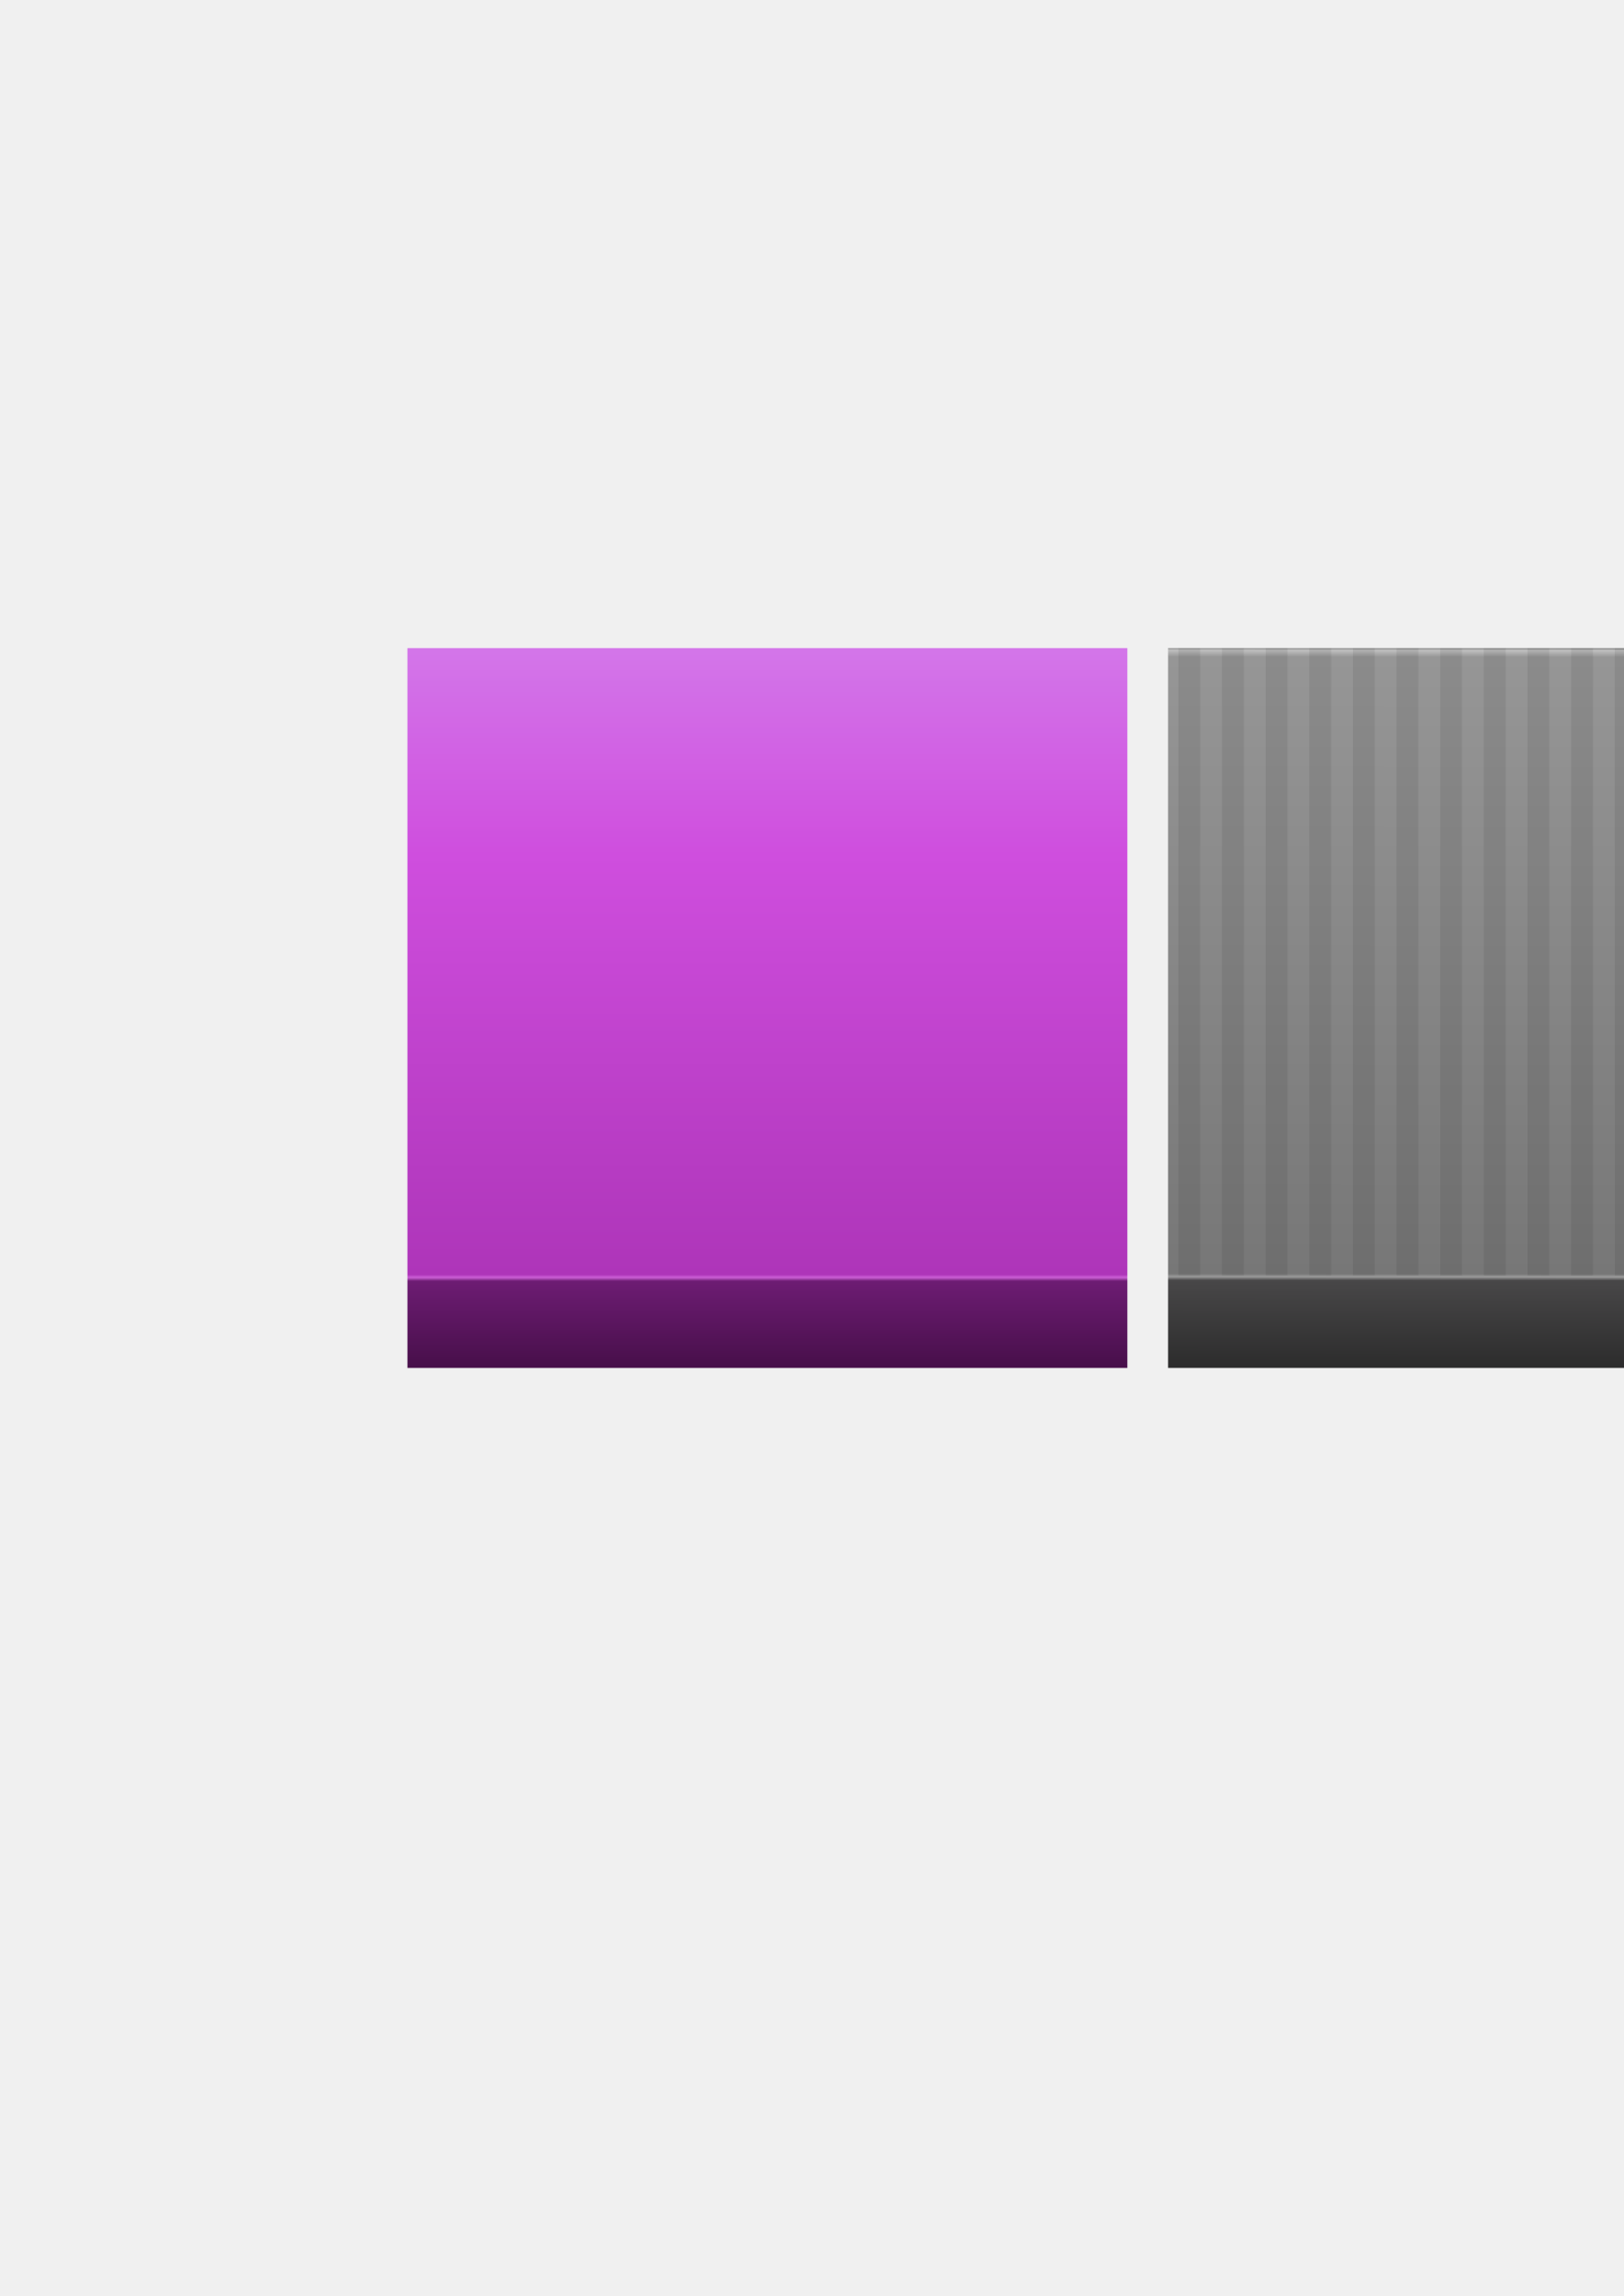
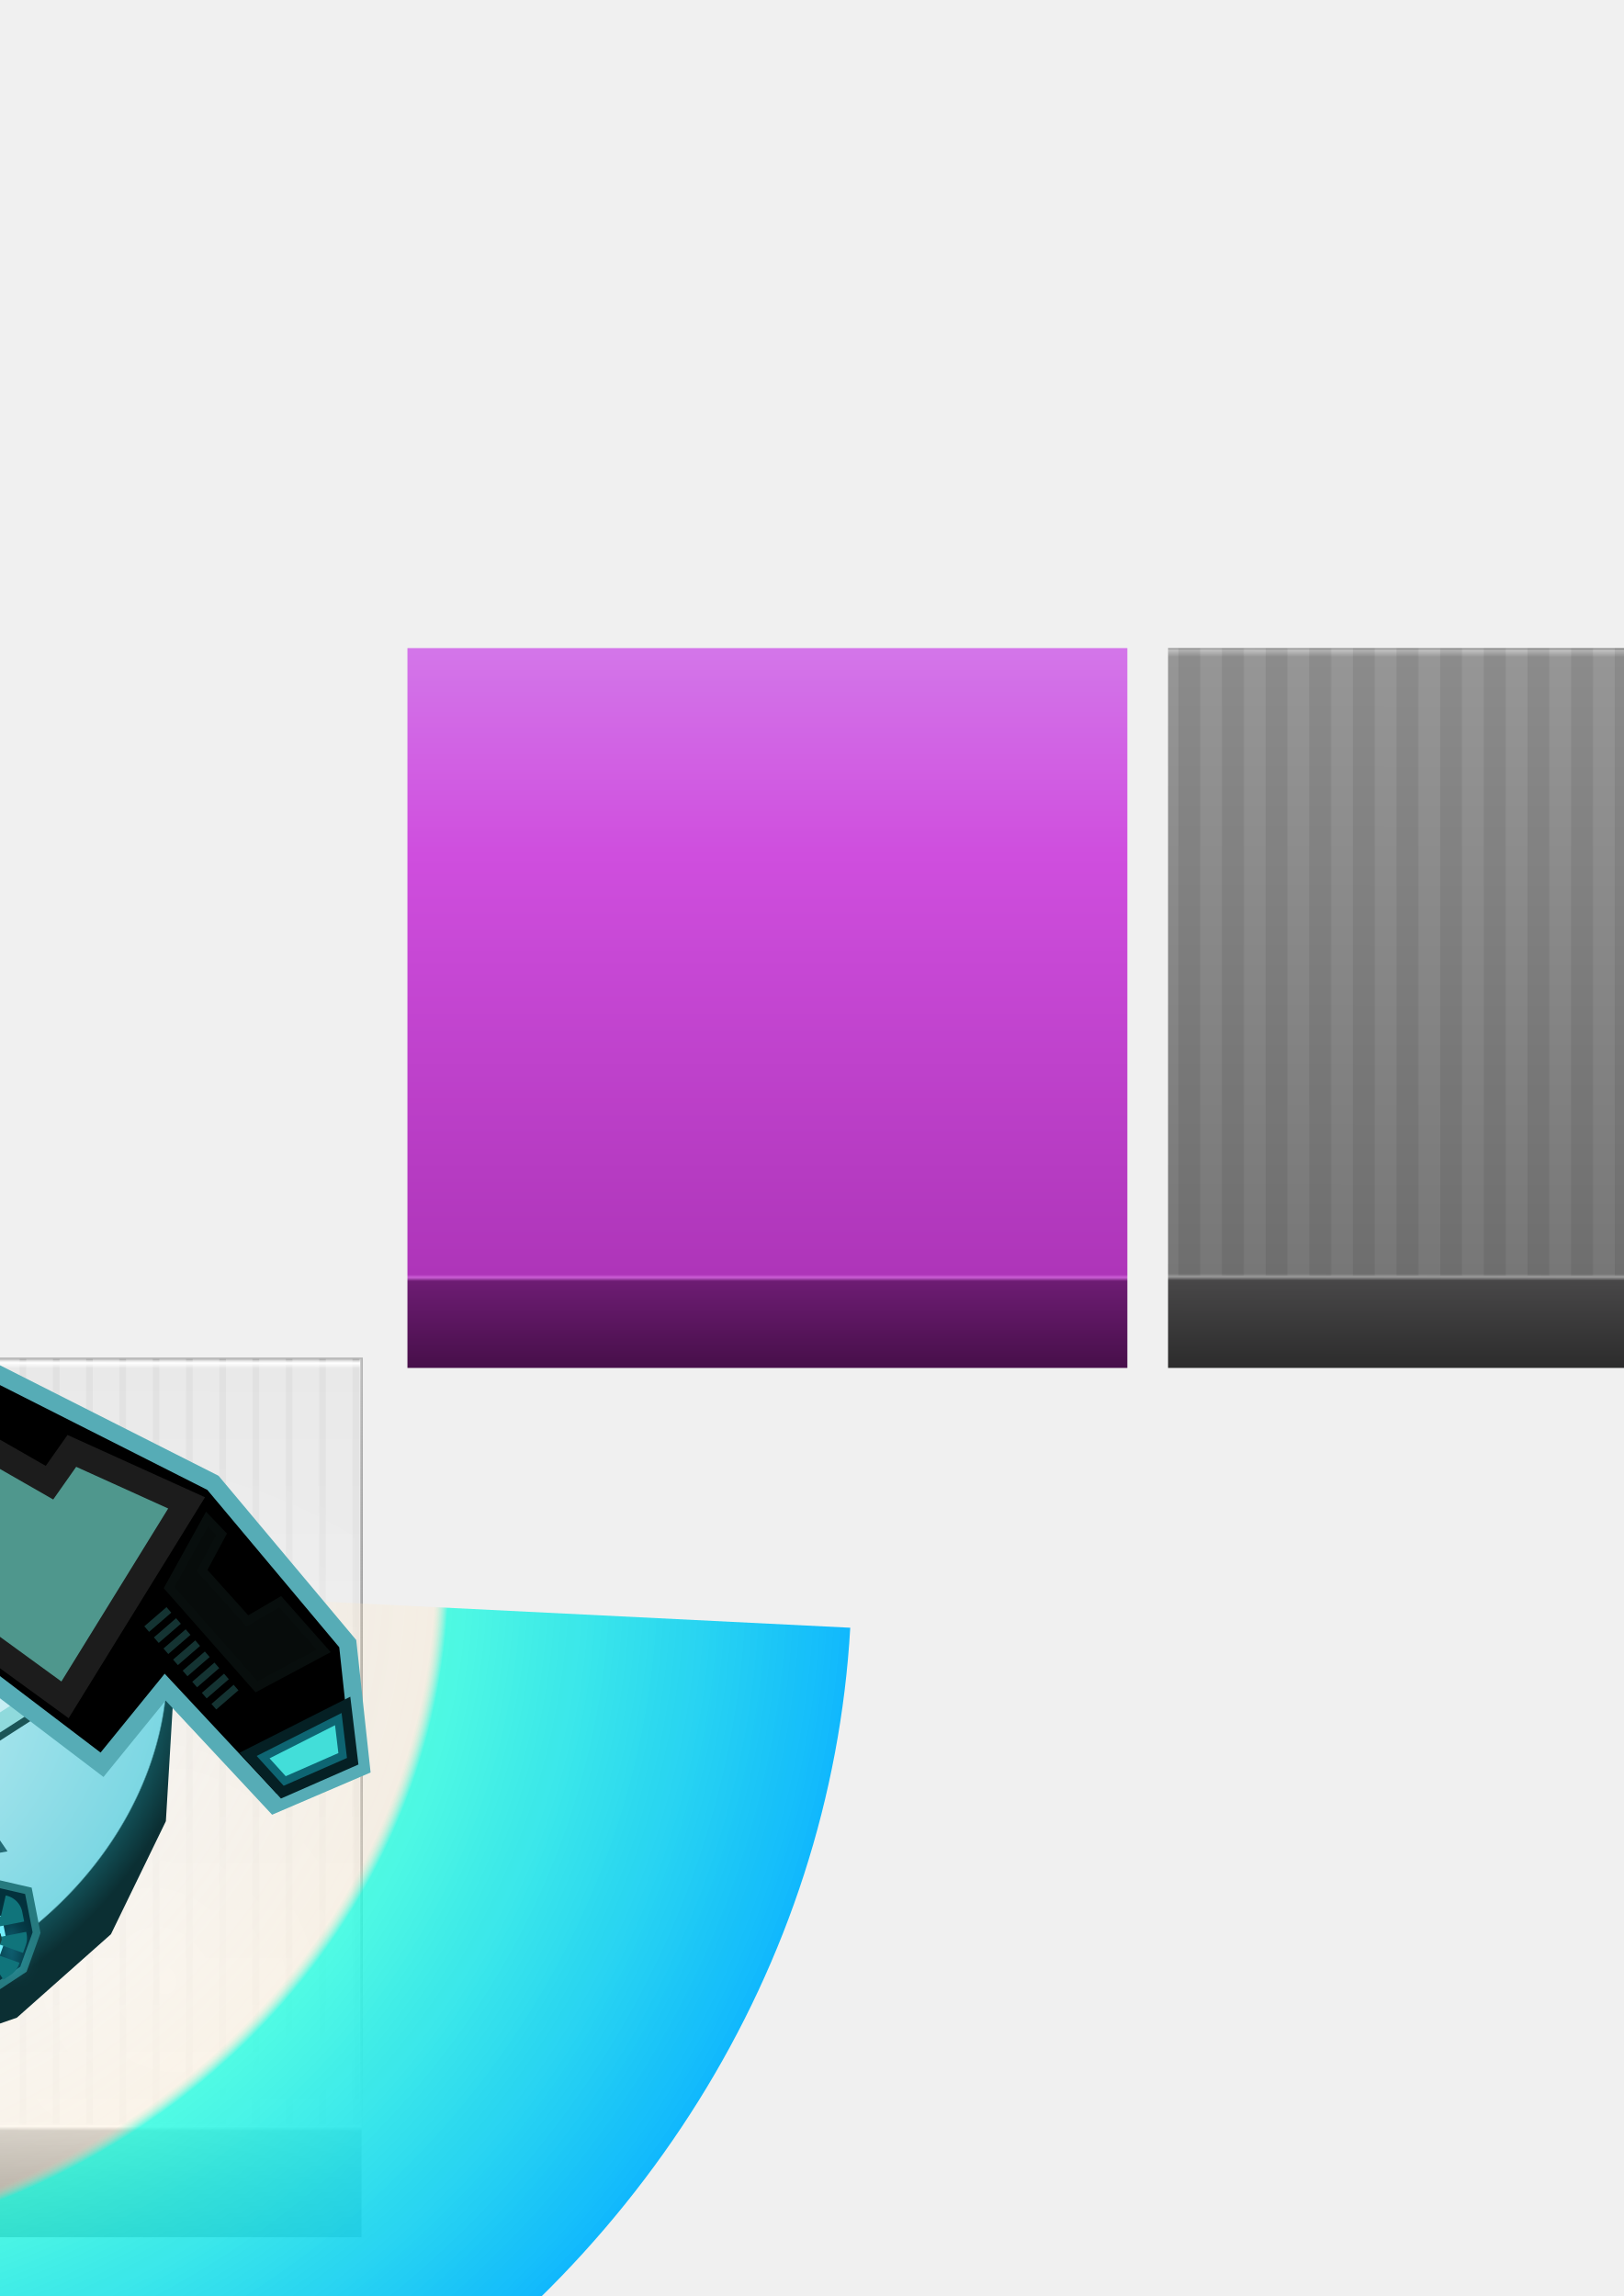
<svg xmlns="http://www.w3.org/2000/svg" xmlns:xlink="http://www.w3.org/1999/xlink" width="744.094" height="1052.362" id="svg2" version="1.1">
  <defs id="defs4">
+     <linearGradient id="linearGradient4591">
+       <stop id="stop4593" offset="0" style="stop-color:#ffffff;stop-opacity:0;" />
+       <stop style="stop-color:#ffe5bb;stop-opacity:0.247;" offset="0.627" id="stop4595" />
+       <stop style="stop-color:#1cfcde;stop-opacity:0.76;" offset="0.639" id="stop4597" />
+       <stop id="stop4599" offset="1" style="stop-color:#0eb5fe;stop-opacity:1;" />
+     </linearGradient>
+     <linearGradient id="linearGradient4579">
+       <stop style="stop-color:#ffbb5f;stop-opacity:0;" offset="0" id="stop4581" />
+       <stop style="stop-color:#ffbb5f;stop-opacity:1;" offset="1" id="stop4583" />
+     </linearGradient>
+     <linearGradient id="linearGradient4567">
+       <stop style="stop-color:#ffffff;stop-opacity:0;" offset="0" id="stop4569" />
+       <stop id="stop4577" offset="0.749" style="stop-color:#ffe5bb;stop-opacity:0.247;" />
+       <stop id="stop4575" offset="0.757" style="stop-color:#1cfcd9;stop-opacity:0.76;" />
+       <stop style="stop-color:#0e8dfe;stop-opacity:1;" offset="1" id="stop4571" />
+     </linearGradient>
    <linearGradient id="linearGradient4133">
      <stop id="stop4135" offset="0" style="stop-color:#8ed2b9;stop-opacity:1;" />
      <stop style="stop-color:#8ed2b9;stop-opacity:1;" offset="0.709" id="stop4137" />
      <stop id="stop4139" offset="0.871" style="stop-color:#73bac7;stop-opacity:1;" />
      <stop id="stop4141" offset="1" style="stop-color:#8ed2c2;stop-opacity:1;" />
    </linearGradient>
    <linearGradient id="linearGradient4081">
      <stop style="stop-color:#c7eef3;stop-opacity:1;" offset="0" id="stop4083" />
      <stop id="stop4105" offset="0.567" style="stop-color:#d0eade;stop-opacity:1;" />
      <stop style="stop-color:#8baeba;stop-opacity:1;" offset="0.571" id="stop4107" />
      <stop style="stop-color:#90a8a4;stop-opacity:1;" offset="1" id="stop4085" />
    </linearGradient>
    <linearGradient id="linearGradient4069">
      <stop style="stop-color:#e7efbd;stop-opacity:1;" offset="0" id="stop4071" />
      <stop id="stop4073" offset="0.443" style="stop-color:#bfc5a4;stop-opacity:1;" />
      <stop id="stop4075" offset="0.912" style="stop-color:#121705;stop-opacity:1;" />
      <stop style="stop-color:#e1e298;stop-opacity:1;" offset="1" id="stop4077" />
      <stop style="stop-color:#acacac;stop-opacity:1;" offset="1" id="stop4079" />
    </linearGradient>
    <pattern xlink:href="#Strips1_16" id="pattern5770" patternTransform="matrix(4.217039,-3.379977,17.98056,22.4335,0,0)" />
    <pattern id="Strips1_16" patternTransform="translate(0,0) scale(10,10)" height="1" width="17" patternUnits="userSpaceOnUse">
      <rect id="rect4678" height="2" width="1" y="-0.5" x="0" style="fill:black;stroke:none" />
    </pattern>
    <linearGradient id="linearGradient5710">
      <stop id="stop5712" offset="0" style="stop-color:#ff1c7f;stop-opacity:1;" />
      <stop style="stop-color:#db0099;stop-opacity:0.805;" offset="0.214" id="stop5714" />
      <stop style="stop-color:#8a0059;stop-opacity:0.066;" offset="0.587" id="stop5716" />
      <stop id="stop5718" offset="1" style="stop-color:#420044;stop-opacity:0;" />
    </linearGradient>
    <linearGradient id="linearGradient5680">
      <stop style="stop-color:#ab0071;stop-opacity:1;" offset="0" id="stop5682" />
      <stop id="stop5696" offset="0.25" style="stop-color:#99006b;stop-opacity:1;" />
      <stop id="stop5694" offset="0.449" style="stop-color:#8a0059;stop-opacity:1;" />
      <stop style="stop-color:#420044;stop-opacity:1;" offset="1" id="stop5684" />
    </linearGradient>
    <linearGradient id="linearGradient5590">
      <stop style="stop-color:#b3b3b3;stop-opacity:1;" offset="0" id="stop5592" />
      <stop style="stop-color:#000000;stop-opacity:0;" offset="1" id="stop5594" />
    </linearGradient>
    <linearGradient id="linearGradient5576">
      <stop style="stop-color:#000000;stop-opacity:1;" offset="0" id="stop5578" />
      <stop style="stop-color:#000000;stop-opacity:0;" offset="1" id="stop5580" />
    </linearGradient>
    <linearGradient id="linearGradient5538">
      <stop style="stop-color:#d375e9;stop-opacity:1;" offset="0" id="stop5540" />
      <stop id="stop5542" offset="0.278" style="stop-color:#cf4ede;stop-opacity:1;" />
      <stop style="stop-color:#ae35b9;stop-opacity:1;" offset="0.767" id="stop5544" />
      <stop id="stop5546" offset="0.774" style="stop-color:#cb60d5;stop-opacity:1;" />
      <stop id="stop5548" offset="0.783" style="stop-color:#6d1c73;stop-opacity:1;" />
      <stop style="stop-color:#410d43;stop-opacity:1;" offset="1" id="stop5550" />
    </linearGradient>
    <pattern xlink:href="#pattern5347" id="pattern5520" patternTransform="matrix(10,0,0,9.362579,0,18.93569)" />
    <linearGradient id="linearGradient5499">
      <stop id="stop5501" offset="0" style="stop-color:#898989;stop-opacity:1;" />
      <stop style="stop-color:#c0c0c0;stop-opacity:1;" offset="0.003" id="stop5503" />
      <stop style="stop-color:#969696;stop-opacity:1;" offset="0.012" id="stop5505" />
      <stop id="stop5507" offset="0.92" style="stop-color:#777777;stop-opacity:1;" />
      <stop style="stop-color:#9a9a9a;stop-opacity:1;" offset="0.922" id="stop5509" />
      <stop style="stop-color:#484748;stop-opacity:1;" offset="0.925" id="stop5511" />
      <stop id="stop5513" offset="1" style="stop-color:#282828;stop-opacity:1;" />
    </linearGradient>
    <linearGradient id="linearGradient5394">
      <stop style="stop-color:#ffffff;stop-opacity:1;" offset="0" id="stop5396" />
      <stop style="stop-color:#ffffff;stop-opacity:0;" offset="1" id="stop5398" />
    </linearGradient>
    <pattern id="Strips4_1white" patternTransform="translate(0,0) scale(10,10)" height="1" width="1.25" patternUnits="userSpaceOnUse">
      <rect id="rect4702" height="2" width="1" y="-0.5" x="0" style="fill:white;stroke:none" />
    </pattern>
    <linearGradient id="linearGradient5353">
      <stop id="stop5355" offset="0" style="stop-color:#c0c0c0;stop-opacity:1;" />
      <stop style="stop-color:#ffffff;stop-opacity:1;" offset="0.004" id="stop5357" />
      <stop style="stop-color:#e1e1e1;stop-opacity:1;" offset="0.01" id="stop5359" />
      <stop id="stop5361" offset="0.854" style="stop-color:#f1f1f1;stop-opacity:1;" />
      <stop style="stop-color:#ffffff;stop-opacity:1;" offset="0.858" id="stop5363" />
      <stop style="stop-color:#c9c9c9;stop-opacity:1;" offset="0.863" id="stop5365" />
      <stop id="stop5367" offset="1" style="stop-color:#848484;stop-opacity:1;" />
    </linearGradient>
    <pattern xlink:href="#Strips1_1" id="pattern5347" patternTransform="matrix(10,0,0,8.715503,0,38.15823)" />
    <pattern id="Strips1_1" patternTransform="translate(0,0) scale(10,10)" height="1" width="2" patternUnits="userSpaceOnUse">
      <rect id="rect4630" height="2" width="1" y="-0.5" x="0" style="fill:black;stroke:none" />
    </pattern>
    <linearGradient id="linearGradient3891">
      <stop id="stop3893" offset="0" style="stop-color:#afafaf;stop-opacity:1;" />
      <stop style="stop-color:#a2a2a2;stop-opacity:1;" offset="0.023" id="stop3895" />
      <stop style="stop-color:#969696;stop-opacity:1;" offset="0.278" id="stop3897" />
      <stop id="stop3899" offset="0.854" style="stop-color:#777777;stop-opacity:1;" />
      <stop style="stop-color:#9a9a9a;stop-opacity:1;" offset="0.858" id="stop3901" />
      <stop style="stop-color:#484748;stop-opacity:1;" offset="0.863" id="stop3903" />
      <stop id="stop3905" offset="1" style="stop-color:#282828;stop-opacity:1;" />
    </linearGradient>
    <linearGradient id="linearGradient3819">
      <stop style="stop-color:#898989;stop-opacity:1;" offset="0" id="stop3821" />
      <stop id="stop3889" offset="0.003" style="stop-color:#c0c0c0;stop-opacity:1;" />
      <stop id="stop3823" offset="0.012" style="stop-color:#969696;stop-opacity:1;" />
      <stop style="stop-color:#777777;stop-opacity:1;" offset="0.854" id="stop3825" />
      <stop id="stop3827" offset="0.858" style="stop-color:#9a9a9a;stop-opacity:1;" />
      <stop id="stop3829" offset="0.863" style="stop-color:#484748;stop-opacity:1;" />
      <stop style="stop-color:#282828;stop-opacity:1;" offset="1" id="stop3831" />
    </linearGradient>
    <linearGradient id="linearGradient3797">
      <stop id="stop3799" offset="0" style="stop-color:#d375e9;stop-opacity:1;" />
      <stop style="stop-color:#cf4ede;stop-opacity:1;" offset="0.278" id="stop3801" />
      <stop id="stop3803" offset="0.854" style="stop-color:#ae35b9;stop-opacity:1;" />
      <stop style="stop-color:#cb60d5;stop-opacity:1;" offset="0.858" id="stop3813" />
      <stop style="stop-color:#6d1c73;stop-opacity:1;" offset="0.863" id="stop3807" />
      <stop id="stop3805" offset="1" style="stop-color:#410d43;stop-opacity:1;" />
    </linearGradient>
    <linearGradient id="linearGradient3781">
      <stop style="stop-color:#d375e9;stop-opacity:1;" offset="0" id="stop3783" />
      <stop id="stop3789" offset="0.278" style="stop-color:#cf4ede;stop-opacity:1;" />
      <stop style="stop-color:#ae35b9;stop-opacity:1;" offset="0.639" id="stop3795" />
      <stop style="stop-color:#8e1c94;stop-opacity:1;" offset="1" id="stop3785" />
    </linearGradient>
    <linearGradient id="linearGradient3765">
      <stop style="stop-color:#ffffff;stop-opacity:1;" offset="0" id="stop3767" />
      <stop style="stop-color:#e1e1e1;stop-opacity:0;" offset="1" id="stop3769" />
    </linearGradient>
    <radialGradient xlink:href="#linearGradient3765" id="radialGradient3771" cx="351.675" cy="462.025" fx="351.675" fy="462.025" r="164.958" gradientUnits="userSpaceOnUse" gradientTransform="matrix(0.8960771,0,0,0.8267952,25.11854,54.31064)" />
    <linearGradient xlink:href="#linearGradient3797" id="linearGradient3787" x1="357.644" y1="298.989" x2="357.644" y2="632.951" gradientUnits="userSpaceOnUse" />
    <linearGradient xlink:href="#linearGradient3781" id="linearGradient3793" gradientUnits="userSpaceOnUse" x1="357.644" y1="298.989" x2="357.644" y2="632.951" gradientTransform="translate(-329.915,0)" />
    <linearGradient xlink:href="#linearGradient3819" id="linearGradient3817" gradientUnits="userSpaceOnUse" x1="357.906" y1="297.142" x2="357.644" y2="632.951" gradientTransform="translate(348.5714,0)" />
    <linearGradient xlink:href="#linearGradient3891" id="linearGradient3835" gradientUnits="userSpaceOnUse" gradientTransform="translate(678.4865,0)" x1="357.644" y1="298.989" x2="357.644" y2="632.951" />
    <linearGradient xlink:href="#linearGradient5353" id="linearGradient5351" gradientUnits="userSpaceOnUse" gradientTransform="translate(721.7771,0)" x1="357.906" y1="297.142" x2="357.644" y2="632.951" />
    <linearGradient xlink:href="#linearGradient5353" id="linearGradient5371" gradientUnits="userSpaceOnUse" gradientTransform="translate(721.7771,-289.9744)" x1="357.906" y1="297.142" x2="357.644" y2="632.951" />
    <radialGradient xlink:href="#linearGradient5394" id="radialGradient5400" cx="1149.06" cy="513.128" fx="1149.06" fy="513.128" r="95.831" gradientTransform="matrix(1.653866,-1.004158,1.165436,1.919495,-1334.473,699.2389)" gradientUnits="userSpaceOnUse" />
    <linearGradient xlink:href="#linearGradient5353" id="linearGradient5419" gradientUnits="userSpaceOnUse" gradientTransform="translate(721.7771,0)" x1="357.906" y1="297.142" x2="357.644" y2="632.951" />
    <radialGradient xlink:href="#linearGradient5394" id="radialGradient5421" gradientUnits="userSpaceOnUse" gradientTransform="matrix(1.653866,-1.004158,1.165436,1.919495,-1334.473,699.2389)" cx="1149.06" cy="513.128" fx="1149.06" fy="513.128" r="95.831" />
    <linearGradient xlink:href="#linearGradient5353" id="linearGradient5443" gradientUnits="userSpaceOnUse" gradientTransform="translate(721.7771,0)" x1="357.906" y1="297.142" x2="357.644" y2="632.951" />
    <radialGradient xlink:href="#linearGradient5394" id="radialGradient5445" gradientUnits="userSpaceOnUse" gradientTransform="matrix(1.653866,-1.004158,1.165436,1.919495,-1334.473,699.2389)" cx="1149.06" cy="513.128" fx="1149.06" fy="513.128" r="95.831" />
    <radialGradient xlink:href="#linearGradient5394" id="radialGradient5447" gradientUnits="userSpaceOnUse" gradientTransform="matrix(1.653866,-1.004158,1.165436,1.919495,-1346.731,699.2389)" cx="1134.576" cy="472.909" fx="1134.576" fy="472.909" r="95.831" />
    <linearGradient xlink:href="#linearGradient5499" id="linearGradient5497" gradientUnits="userSpaceOnUse" gradientTransform="translate(348.5714,0)" x1="357.906" y1="297.142" x2="357.644" y2="632.951" />
    <linearGradient xlink:href="#linearGradient5353" id="linearGradient5530" gradientUnits="userSpaceOnUse" gradientTransform="translate(721.7771,0)" x1="357.906" y1="297.142" x2="357.644" y2="632.951" />
    <radialGradient xlink:href="#linearGradient5394" id="radialGradient5532" gradientUnits="userSpaceOnUse" gradientTransform="matrix(1.653866,-1.004157,1.165436,1.919496,-1334.473,699.2382)" cx="1149.06" cy="513.128" fx="1149.06" fy="513.128" r="95.831" />
    <linearGradient xlink:href="#linearGradient5538" id="linearGradient5536" gradientUnits="userSpaceOnUse" x1="357.644" y1="298.989" x2="357.644" y2="632.951" gradientTransform="matrix(0.4385198,0,0,0.4385198,1063.732,338.4176)" />
    <linearGradient xlink:href="#linearGradient5353" id="linearGradient5560" gradientUnits="userSpaceOnUse" gradientTransform="matrix(0.867887,0,0,1,737.335,623.7215)" x1="357.906" y1="297.142" x2="357.644" y2="632.951" />
    <linearGradient xlink:href="#linearGradient5353" id="linearGradient5574" gradientUnits="userSpaceOnUse" gradientTransform="matrix(0.8761441,0,0,1,-1373.434,602.3175)" x1="357.906" y1="297.142" x2="357.644" y2="632.951" />
    <linearGradient xlink:href="#linearGradient5576" id="linearGradient5582" x1="908.495" y1="462.025" x2="1238.41" y2="462.025" gradientUnits="userSpaceOnUse" />
    <linearGradient xlink:href="#linearGradient5590" id="linearGradient5596" x1="1033.124" y1="303.344" x2="1032.738" y2="586.654" gradientUnits="userSpaceOnUse" />
    <linearGradient xlink:href="#linearGradient5353" id="linearGradient5614" gradientUnits="userSpaceOnUse" gradientTransform="translate(721.7771,0)" x1="357.906" y1="297.142" x2="357.644" y2="632.951" />
    <linearGradient xlink:href="#linearGradient5590" id="linearGradient5616" gradientUnits="userSpaceOnUse" x1="1033.124" y1="303.344" x2="1032.738" y2="586.654" />
    <radialGradient xlink:href="#linearGradient5394" id="radialGradient5618" gradientUnits="userSpaceOnUse" gradientTransform="matrix(1.653866,-1.004157,1.165436,1.919496,-1334.473,699.2382)" cx="1149.06" cy="513.128" fx="1149.06" fy="513.128" r="95.831" />
    <linearGradient xlink:href="#linearGradient5576" id="linearGradient5620" gradientUnits="userSpaceOnUse" x1="908.495" y1="462.025" x2="1238.41" y2="462.025" />
    <linearGradient xlink:href="#linearGradient5353" id="linearGradient5630" gradientUnits="userSpaceOnUse" gradientTransform="translate(721.7771,0)" x1="357.906" y1="297.142" x2="357.644" y2="632.951" />
    <linearGradient xlink:href="#linearGradient5590" id="linearGradient5632" gradientUnits="userSpaceOnUse" x1="1033.124" y1="303.344" x2="1032.738" y2="586.654" />
    <radialGradient xlink:href="#linearGradient5394" id="radialGradient5634" gradientUnits="userSpaceOnUse" gradientTransform="matrix(1.653866,-1.004157,1.165436,1.919496,-1334.473,699.2382)" cx="1149.06" cy="513.128" fx="1149.06" fy="513.128" r="95.831" />
    <linearGradient xlink:href="#linearGradient5576" id="linearGradient5636" gradientUnits="userSpaceOnUse" x1="908.495" y1="462.025" x2="1238.41" y2="462.025" />
    <linearGradient xlink:href="#linearGradient5353" id="linearGradient5646" gradientUnits="userSpaceOnUse" gradientTransform="translate(721.7771,0)" x1="357.906" y1="297.142" x2="357.644" y2="632.951" />
    <linearGradient xlink:href="#linearGradient5590" id="linearGradient5648" gradientUnits="userSpaceOnUse" x1="1033.124" y1="303.344" x2="1032.738" y2="586.654" />
    <radialGradient xlink:href="#linearGradient5394" id="radialGradient5650" gradientUnits="userSpaceOnUse" gradientTransform="matrix(1.653866,-1.004157,1.165436,1.919496,-1334.473,699.2382)" cx="1149.06" cy="513.128" fx="1149.06" fy="513.128" r="95.831" />
    <linearGradient xlink:href="#linearGradient5576" id="linearGradient5652" gradientUnits="userSpaceOnUse" x1="908.495" y1="462.025" x2="1238.41" y2="462.025" />
    <linearGradient xlink:href="#linearGradient5353" id="linearGradient5662" gradientUnits="userSpaceOnUse" gradientTransform="translate(721.7771,0)" x1="357.906" y1="297.142" x2="357.644" y2="632.951" />
    <linearGradient xlink:href="#linearGradient5590" id="linearGradient5664" gradientUnits="userSpaceOnUse" x1="1033.124" y1="303.344" x2="1032.738" y2="586.654" />
    <radialGradient xlink:href="#linearGradient5394" id="radialGradient5666" gradientUnits="userSpaceOnUse" gradientTransform="matrix(1.653866,-1.004157,1.165436,1.919496,-1334.473,699.2382)" cx="1149.06" cy="513.128" fx="1149.06" fy="513.128" r="95.831" />
    <linearGradient xlink:href="#linearGradient5576" id="linearGradient5668" gradientUnits="userSpaceOnUse" x1="908.495" y1="462.025" x2="1238.41" y2="462.025" />
    <radialGradient xlink:href="#linearGradient5680" id="radialGradient5688" cx="-2399.957" cy="1465.257" fx="-2399.957" fy="1465.257" r="2312.785" gradientTransform="matrix(0.5971732,-0.00235571,0.00207227,0.5253198,-969.8037,985.2535)" gradientUnits="userSpaceOnUse" />
    <radialGradient xlink:href="#linearGradient5680" id="radialGradient5700" gradientUnits="userSpaceOnUse" gradientTransform="matrix(0.5971732,-0.00235571,0.00207227,0.5253198,5421.002,-3189.809)" cx="-2399.957" cy="1465.257" fx="-2399.957" fy="1465.257" r="2312.785" />
    <radialGradient xlink:href="#linearGradient5710" id="radialGradient5708" gradientUnits="userSpaceOnUse" gradientTransform="matrix(0.5971732,-0.00235571,0.00207227,0.5253198,-969.8038,-3189.809)" cx="-2399.957" cy="1465.257" fx="-2399.957" fy="1465.257" r="2312.785" />
    <radialGradient xlink:href="#linearGradient5680" id="radialGradient5732" gradientUnits="userSpaceOnUse" gradientTransform="matrix(0.5971732,-0.00235571,0.00207227,0.5253198,-969.8038,-3189.809)" cx="-2399.957" cy="1465.257" fx="-2399.957" fy="1465.257" r="2312.785" />
    <radialGradient xlink:href="#linearGradient5680" id="radialGradient5910" gradientUnits="userSpaceOnUse" gradientTransform="matrix(0.5971732,-0.00235571,0.00207227,0.5253198,-969.8038,-3189.809)" cx="-2399.957" cy="1465.257" fx="-2399.957" fy="1465.257" r="2312.785" />
    <radialGradient xlink:href="#linearGradient5680" id="radialGradient5912" gradientUnits="userSpaceOnUse" gradientTransform="matrix(0.5971732,-0.00235571,0.00207227,0.5253198,-969.8037,985.2535)" cx="-2399.957" cy="1465.257" fx="-2399.957" fy="1465.257" r="2312.785" />
    <radialGradient xlink:href="#linearGradient5680" id="radialGradient5914" gradientUnits="userSpaceOnUse" gradientTransform="matrix(0.5971732,-0.00235571,0.00207227,0.5253198,5421.002,-3189.809)" cx="-2399.957" cy="1465.257" fx="-2399.957" fy="1465.257" r="2312.785" />
    <radialGradient xlink:href="#linearGradient5710" id="radialGradient5916" gradientUnits="userSpaceOnUse" gradientTransform="matrix(0.5971732,-0.00235571,0.00207227,0.5253198,-969.8038,-3189.809)" cx="-2399.957" cy="1465.257" fx="-2399.957" fy="1465.257" r="2312.785" />
    <linearGradient id="linearGradient4298">
      <stop id="stop4300" offset="0" style="stop-color:#ffffff;stop-opacity:1;" />
      <stop style="stop-color:#bfbfbf;stop-opacity:1;" offset="0.443" id="stop4302" />
      <stop style="stop-color:#0e0e0e;stop-opacity:1;" offset="0.912" id="stop4304" />
      <stop id="stop4306" offset="1" style="stop-color:#bdbdbd;stop-opacity:1;" />
      <stop id="stop4308" offset="1" style="stop-color:#acacac;stop-opacity:1;" />
    </linearGradient>
    <linearGradient id="linearGradient4280">
      <stop style="stop-color:#ffffff;stop-opacity:1;" offset="0" id="stop4282" />
      <stop id="stop4288" offset="0.7" style="stop-color:#ffffff;stop-opacity:1;" />
      <stop style="stop-color:#ffffff;stop-opacity:0;" offset="1" id="stop4284" />
    </linearGradient>
    <linearGradient id="linearGradient4312">
      <stop id="stop4314" offset="0" style="stop-color:#727272;stop-opacity:1;" />
      <stop style="stop-color:#848484;stop-opacity:1;" offset="0.7" id="stop4316" />
      <stop id="stop4318" offset="1" style="stop-color:#1a1a1a;stop-opacity:0;" />
    </linearGradient>
    <radialGradient xlink:href="#linearGradient4081" id="radialGradient4093" cx="347.295" cy="399.065" fx="347.295" fy="399.065" r="105.056" gradientUnits="userSpaceOnUse" gradientTransform="matrix(1.688455,-0.5546708,0.4819449,1.520905,-463.2473,-25.21234)" />
    <linearGradient xlink:href="#linearGradient4133" id="linearGradient4117" x1="-340.795" y1="626.993" x2="-171.524" y2="524.816" gradientUnits="userSpaceOnUse" gradientTransform="translate(15.46796,0)" />
+     <linearGradient xlink:href="#linearGradient5353" id="linearGradient3190" gradientUnits="userSpaceOnUse" gradientTransform="translate(721.7771,0)" x1="357.906" y1="297.142" x2="357.644" y2="632.951" />
+     <linearGradient xlink:href="#linearGradient5590" id="linearGradient3192" gradientUnits="userSpaceOnUse" x1="1033.124" y1="303.344" x2="1032.738" y2="586.654" />
+     <radialGradient xlink:href="#linearGradient5394" id="radialGradient3194" gradientUnits="userSpaceOnUse" gradientTransform="matrix(1.653866,-1.004157,1.165436,1.919496,-1334.473,699.2382)" cx="1149.06" cy="513.128" fx="1149.06" fy="513.128" r="95.831" />
+     <linearGradient xlink:href="#linearGradient5576" id="linearGradient3196" gradientUnits="userSpaceOnUse" x1="908.495" y1="462.025" x2="1238.41" y2="462.025" />
+     <radialGradient xlink:href="#linearGradient4974" id="radialGradient3565" gradientUnits="userSpaceOnUse" gradientTransform="matrix(0.00333631,0.9946497,-1.186845,0.00398096,-800.6473,1907.437)" cx="-1430.98" cy="473.143" fx="-1430.98" fy="473.143" r="293.484" />
+     <linearGradient id="linearGradient4974">
+       <stop style="stop-color:#c7eef3;stop-opacity:1;" offset="0" id="stop4976" />
+       <stop id="stop4982" offset="0.9" style="stop-color:#7cd7e3;stop-opacity:1;" />
+       <stop style="stop-color:#124f56;stop-opacity:1;" offset="0.904" id="stop4984" />
+       <stop style="stop-color:#0b2f33;stop-opacity:1;" offset="1" id="stop4978" />
+     </linearGradient>
+     <filter color-interpolation-filters="sRGB" id="filter5202" x="-0.211" width="1.421" y="-0.325" height="1.65">
+       <feGaussianBlur stdDeviation="4.179" id="feGaussianBlur5204" />
+     </filter>
+     <radialGradient xlink:href="#linearGradient4591" id="radialGradient4589" gradientUnits="userSpaceOnUse" cx="-137.803" cy="720.891" fx="-137.803" fy="720.891" r="110.052" />
  </defs>
  <g id="layer1">
    <g id="g5491" transform="matrix(3.609232,0,0,3.609232,-1034.385,-1058.427)">
      <rect y="297.067" x="535.289" height="329.915" width="329.915" id="rect5493" style="fill:url(#linearGradient5497);fill-opacity:1;stroke:none" />
      <rect style="opacity:0.077;fill:url(#pattern5520);fill-opacity:1;stroke:none" id="rect5495" width="329.915" height="308.886" x="535.289" y="297.067" />
    </g>
    <g style="stroke:url(#linearGradient5652)" transform="translate(0.666546,1.362067)" id="g5638">
      <rect y="297.067" x="908.495" height="329.915" width="329.915" id="rect5640" style="fill:url(#linearGradient5646);fill-opacity:1;stroke:url(#linearGradient5648)" />
      <rect style="opacity:0.274;fill:url(#Strips4_1white);fill-opacity:1;stroke:none" id="rect5642" width="329.915" height="287.538" x="908.495" y="297.067" />
      <rect y="313.645" x="954.457" height="270.638" width="281.233" id="rect5644" style="opacity:0.385;fill:url(#radialGradient5650);fill-opacity:1;stroke:none" />
    </g>
    <rect style="fill:url(#linearGradient3787);fill-opacity:1;stroke:none" id="rect2985" width="329.915" height="329.915" x="186.718" y="297.067" />
    <g id="g5485">
      <rect style="fill:url(#linearGradient3817);fill-opacity:1;stroke:none" id="rect3815" width="329.915" height="329.915" x="535.289" y="297.067" />
      <rect y="297.067" x="535.289" height="287.538" width="329.915" id="rect3907" style="opacity:0.077;fill:url(#pattern5347);fill-opacity:1;stroke:none" />
    </g>
    <g id="g5654" transform="translate(331.6482,1.362067)" style="stroke:url(#linearGradient5668)">
      <rect style="fill:url(#linearGradient5662);fill-opacity:1;stroke:url(#linearGradient5664)" id="rect5656" width="329.915" height="329.915" x="908.495" y="297.067" />
      <rect y="297.067" x="908.495" height="287.538" width="329.915" id="rect5658" style="opacity:0.274;fill:url(#Strips4_1white);fill-opacity:1;stroke:none" />
      <rect style="opacity:0.385;fill:url(#radialGradient5666);fill-opacity:1;stroke:none" id="rect5660" width="281.233" height="270.638" x="954.457" y="313.645" />
    </g>
    <g style="stroke:url(#linearGradient5620)" transform="translate(331.6482,291.4818)" id="g5606">
      <rect y="297.067" x="908.495" height="329.915" width="329.915" id="rect5608" style="fill:url(#linearGradient5614);fill-opacity:1;stroke:url(#linearGradient5616)" />
      <rect style="opacity:0.274;fill:url(#Strips4_1white);fill-opacity:1;stroke:none" id="rect5610" width="329.915" height="287.538" x="908.495" y="297.067" />
      <rect y="313.645" x="954.457" height="270.638" width="281.233" id="rect5612" style="opacity:0.385;fill:url(#radialGradient5618);fill-opacity:1;stroke:none" />
    </g>
    <g id="g5622" transform="translate(0.666546,291.4818)" style="stroke:url(#linearGradient5636)">
      <rect style="fill:url(#linearGradient5630);fill-opacity:1;stroke:url(#linearGradient5632)" id="rect5624" width="329.915" height="329.915" x="908.495" y="297.067" />
      <rect y="297.067" x="908.495" height="287.538" width="329.915" id="rect5626" style="opacity:0.274;fill:url(#Strips4_1white);fill-opacity:1;stroke:none" />
      <rect style="opacity:0.385;fill:url(#radialGradient5634);fill-opacity:1;stroke:none" id="rect5628" width="281.233" height="270.638" x="954.457" y="313.645" />
    </g>
    <g id="g5522" transform="translate(153.2177,84.448)" style="stroke:url(#linearGradient5582)">
      <rect style="fill:url(#linearGradient5530);fill-opacity:1;stroke:url(#linearGradient5596)" id="rect5524" width="329.915" height="329.915" x="908.495" y="297.067" />
      <rect y="297.067" x="908.495" height="287.538" width="329.915" id="rect5526" style="opacity:0.274;fill:url(#Strips4_1white);fill-opacity:1;stroke:none" />
      <rect style="opacity:0.385;fill:url(#radialGradient5532);fill-opacity:1;stroke:none" id="rect5528" width="281.233" height="270.638" x="954.457" y="313.645" />
    </g>
    <rect y="468.688" x="1145.611" height="144.674" width="144.674" id="rect5534" style="fill:url(#linearGradient5536);fill-opacity:1;stroke:none" />
    <g id="g5552" transform="matrix(0,0.7883817,-1,0,2410.456,-448.1606)">
      <rect y="899.385" x="-1209.842" height="329.915" width="289.053" id="rect5566" style="fill:url(#linearGradient5574);fill-opacity:1;stroke:none" transform="matrix(-0.7071068,-0.7071068,0.7071068,-0.7071068,0,0)" />
      <rect style="fill:url(#linearGradient5560);fill-opacity:1;stroke:none" id="rect5554" width="286.329" height="329.915" x="899.385" y="920.789" transform="matrix(0.7071068,-0.7071068,0.7071068,0.7071068,0,0)" />
    </g>
    <g transform="matrix(0.4868915,0,0,0.4868915,-1224.535,16.35008)" id="g4129">
      <g id="g4139" transform="translate(-1297.983,0)" />
    </g>
+     <g id="g3182" transform="matrix(1.220167,0,0,1.220167,-1345.412,260.3847)" style="stroke:url(#linearGradient3196)">
+       <rect style="fill:url(#linearGradient3190);fill-opacity:1;stroke:url(#linearGradient3192)" id="rect3184" width="329.915" height="329.915" x="908.495" y="297.067" />
+       <rect y="297.067" x="908.495" height="287.538" width="329.915" id="rect3186" style="opacity:0.274;fill:url(#Strips4_1white);fill-opacity:1;stroke:none" />
+       <rect style="opacity:0.385;fill:url(#radialGradient3194);fill-opacity:1;stroke:none" id="rect3188" width="281.233" height="270.638" x="954.457" y="313.645" />
+     </g>
+     <path transform="matrix(4.801834,0.2379198,-0.2566623,4.451186,714.1665,-2455.843)" d="M -29.05,720.891 A 108.752,108.752 0 0 1 -171.409,824.321 l 33.606,-103.43 z" id="path4587" style="fill:url(#radialGradient4589);fill-opacity:1;stroke:none" />
+     <g transform="matrix(-0.3108447,-0.5312221,0.5312221,-0.3108447,-1045.178,-271.4286)" id="g3445">
+       <g transform="matrix(0,1,-1,0,-1787.563,1113.492)" id="g3449">
+         <g id="g3451" transform="matrix(-1.315384,0,0,1.315384,-751.4707,-333.6467)" />
+         <path style="fill:url(#radialGradient3565);fill-opacity:1;stroke:none" id="path3453" d="m -1156.989,305.953 63.862,95.577 22.425,112.741 -22.425,112.741 -63.862,95.577 -95.577,63.862 -112.741,22.426 -112.741,-22.426 -95.577,-63.862 -63.862,-95.577 -22.425,-112.741 22.425,-112.741 63.862,-95.577 95.577,-63.862 112.741,-22.426 112.741,22.426 z" transform="matrix(0.8143628,0,0,0.8143628,493.3068,95.16248)" />
+         <path id="path3459" d="m -659.604,660.635 -16.672,16.072 11.768,30.324 24.517,18.498 20.594,0.91 23.26,-1.226 22.22,-18.6 10.461,-29.939 -16.96,-16.007 -17.653,-6.153 -25.251,-1.156 -23.536,0.91 z" style="fill:#03313c;fill-opacity:1;stroke:#267a7f;stroke-width:5.694;stroke-linecap:butt;stroke-linejoin:miter;stroke-miterlimit:4;stroke-opacity:1;stroke-dasharray:none" />
+         <path id="path3461" d="m -636.639,677.483 -7.037,6.784 4.967,12.8 10.349,7.808 8.693,0.384 9.818,-0.518 9.379,-7.851 4.416,-12.638 -7.159,-6.757 -7.452,-2.597 -10.659,-0.488 -9.935,0.384 z" style="fill:#2ad1f3;fill-opacity:1;stroke:none;filter:url(#filter5202)" transform="matrix(1.317855,0,0,2.109916,197.0268,-765.659)" />
+         <path id="path3463" d="m -640.853,674.38 -8.805,8.488 6.215,16.016 12.949,9.769 10.877,0.48 12.285,-0.648 11.735,-9.824 5.525,-15.812 -8.957,-8.454 -9.323,-3.25 -13.336,-0.61 -12.431,0.48 z" style="fill:#73eefb;fill-opacity:1;stroke:#10747b;stroke-width:31.209;stroke-linecap:butt;stroke-linejoin:round;stroke-miterlimit:4;stroke-opacity:1;stroke-dasharray:7.802, 7.802;stroke-dashoffset:0" />
+         <path style="fill:#2ad1f3;fill-opacity:1;stroke:#164141;stroke-width:3.757;stroke-linecap:butt;stroke-linejoin:miter;stroke-miterlimit:4;stroke-opacity:1;stroke-dasharray:15.026, 3.757;stroke-dashoffset:0" d="m -636.639,677.483 -7.037,6.784 4.967,12.8 10.349,7.808 8.693,0.384 9.818,-0.518 9.379,-7.851 4.416,-12.638 -7.159,-6.757 -7.452,-2.597 -10.659,-0.488 -9.935,0.384 z" id="path3465" />
+         <path id="path3467" d="m -631.989,680.824 -2.073,1.998 1.463,3.771 3.049,2.3 2.561,0.113 2.892,-0.152 2.763,-2.313 1.301,-3.723 -2.109,-1.99 -2.195,-0.765 -3.14,-0.144 -2.927,0.113 z" style="fill:#def8fd;fill-opacity:1;stroke:none" />
+         <path style="fill:#def8fd;fill-opacity:1;stroke:none" d="m -619.065,686.696 -0.87,0.839 0.614,1.583 1.28,0.965 1.075,0.048 1.214,-0.064 1.16,-0.971 0.546,-1.563 -0.885,-0.835 -0.921,-0.321 -1.318,-0.06 -1.228,0.048 z" id="path3469" />
+         <path style="fill:#04343d;fill-opacity:1;stroke:#246a74;stroke-width:7.2;stroke-linecap:butt;stroke-linejoin:miter;stroke-miterlimit:4;stroke-opacity:1;stroke-dasharray:none" d="m -662.496,498.327 -10.295,74.223 -7.662,65.603 29.45,-9.098 61.533,0.479 23.464,8.619 -4.789,-66.082 -5.507,-73.744 z" id="path3471" />
+         <path style="fill:#1d2324;fill-opacity:1;stroke:#000000;stroke-width:3.262;stroke-linecap:butt;stroke-linejoin:miter;stroke-miterlimit:4;stroke-opacity:1;stroke-dasharray:none" d="m -636.399,542.621 -16.999,-0.168 -2.873,-36.523 15.323,0.168 z" id="path3473" />
+         <path id="path3477" d="m -610.78,542.621 -16.999,-0.168 -0.239,-36.523 15.802,0.168 z" style="fill:#1d2324;fill-opacity:1;stroke:#000000;stroke-width:3.262;stroke-linecap:butt;stroke-linejoin:miter;stroke-miterlimit:4;stroke-opacity:1;stroke-dasharray:none" />
+         <path style="fill:#1d2324;fill-opacity:1;stroke:#000000;stroke-width:3.262;stroke-linecap:butt;stroke-linejoin:miter;stroke-miterlimit:4;stroke-opacity:1;stroke-dasharray:none" d="m -586.143,542.621 -16.977,-0.168 4.576,-36.523 15.78,0.168 z" id="path3481" />
+         <path style="fill:#c7eef3;fill-opacity:1;stroke:#1b5557;stroke-width:22.8;stroke-linecap:butt;stroke-linejoin:miter;stroke-miterlimit:4;stroke-opacity:1;stroke-dasharray:none;stroke-dashoffset:0" d="m -548.89,373.459 65.689,182.845 -65.012,2.709 -24.379,-67.72 -24.379,0 10.497,-115.463 -11.174,-70.768 25.734,6.095 10.835,54.853 z" id="path3485" />
+         <path id="path3487" d="m -548.89,373.459 65.689,182.845 -65.012,2.709 -24.379,-67.72 -24.379,0 10.497,-115.463 -11.174,-70.768 25.734,6.095 10.835,54.853 z" style="fill:#c7eef3;fill-opacity:1;stroke:#8fdadc;stroke-width:12.6;stroke-linecap:butt;stroke-linejoin:miter;stroke-miterlimit:4;stroke-opacity:1;stroke-dasharray:none;stroke-dashoffset:0" />
+         <path id="path3489" d="m -439.654,254.201 -93.012,37.786 -31.973,98.825 95.918,232.529 69.759,-26.16 26.16,116.265 69.759,8.72 37.786,-84.292 -26.16,-154.051 z" style="fill:#000000;fill-opacity:1;stroke:#56acb6;stroke-width:13.154;stroke-linecap:butt;stroke-linejoin:miter;stroke-miterlimit:4;stroke-opacity:1;stroke-dasharray:none" />
+         <path id="path3491" d="m -396.393,422.276 26.333,-12.022 54.187,76.562 -152.223,80.887 -68.774,-157.292 103.826,-52.012 z" style="fill:#4f978d;fill-opacity:1;stroke:#1c1c1c;stroke-width:18.942;stroke-linecap:butt;stroke-linejoin:miter;stroke-miterlimit:4;stroke-opacity:1;stroke-dasharray:none" />
+         <path id="path3497" d="m -357.432,702.449 -4.901,-23.418 62.628,3.812 -10.892,25.051 z" style="fill:#060b0a;fill-opacity:1;stroke:#052024;stroke-width:21.7;stroke-linecap:butt;stroke-linejoin:miter;stroke-miterlimit:4;stroke-opacity:1;stroke-dasharray:none" />
+         <path style="fill:#42ded9;fill-opacity:1;stroke:#0e6572;stroke-width:5.915;stroke-linecap:butt;stroke-linejoin:miter;stroke-miterlimit:4;stroke-opacity:1;stroke-dasharray:none" d="m -357.432,702.449 -4.901,-23.418 62.628,3.812 -10.892,25.051 z" id="path3499" />
+         <path id="path3503" d="m -308.856,504.897 -50.139,29.793 18.893,96.645 56.679,2.18 -9.447,-47.959 -28.34,0 -10.173,-49.412 26.16,-15.986 z" style="fill:#070c0b;fill-opacity:1;stroke:#080e0d;stroke-width:6.577;stroke-linecap:butt;stroke-linejoin:miter;stroke-miterlimit:4;stroke-opacity:1;stroke-dasharray:none" />
+         <path transform="matrix(-4.029079,0,0,4.029079,-3083.704,-2382.392)" d="m -633.398,674.335 c 0,5.232 -3.804,9.473 -8.496,9.473 -4.692,0 -8.496,-4.241 -8.496,-9.473 0,-5.232 3.804,-9.473 8.496,-9.473 4.692,0 8.496,4.241 8.496,9.473 z" id="path3507" style="fill:#3ec8ff;fill-opacity:1;stroke:#6affff;stroke-width:1.451;stroke-linecap:round;stroke-linejoin:round;stroke-miterlimit:4;stroke-opacity:0.633;stroke-dasharray:none;stroke-dashoffset:0" />
+         <path style="fill:#3ec8ff;fill-opacity:1;stroke:#002020;stroke-width:1.451;stroke-linecap:round;stroke-linejoin:round;stroke-miterlimit:4;stroke-opacity:1;stroke-dasharray:none;stroke-dashoffset:0" id="path3509" d="m -633.398,674.335 c 0,5.232 -3.804,9.473 -8.496,9.473 -4.692,0 -8.496,-4.241 -8.496,-9.473 0,-5.232 3.804,-9.473 8.496,-9.473 4.692,0 8.496,4.241 8.496,9.473 z" transform="matrix(-3.672815,0,0,3.672815,-2855.02,-2142.151)" />
+         <path transform="matrix(-1.315384,0,0,1.315384,-1148.141,-333.6467)" style="fill:#cff3ff;fill-opacity:1;stroke:#4cffff;stroke-width:1.6;stroke-linecap:round;stroke-linejoin:round;stroke-miterlimit:4;stroke-opacity:1;stroke-dasharray:none;stroke-dashoffset:0" id="path3511" d="m -489.844,498.358 c 0,4.692 -4.022,8.496 -8.984,8.496 -4.962,0 -8.984,-3.804 -8.984,-8.496 0,-4.692 4.022,-8.496 8.984,-8.496 4.962,0 8.984,3.804 8.984,8.496 z" />
+         <path style="fill:none;stroke:#143332;stroke-width:21.835;stroke-linecap:butt;stroke-linejoin:miter;stroke-miterlimit:4;stroke-opacity:1;stroke-dasharray:5.459, 5.459;stroke-dashoffset:0" d="M -363.792,628.766 -379.721,542.958" id="path3523" />
+         <path id="path3525" d="m -690.94,373.459 -65.689,182.845 65.012,2.709 24.379,-67.72 24.379,0 -10.497,-115.463 11.174,-70.768 -25.734,6.095 -10.835,54.853 z" style="fill:#c7eef3;fill-opacity:1;stroke:#1b5557;stroke-width:22.8;stroke-linecap:butt;stroke-linejoin:miter;stroke-miterlimit:4;stroke-opacity:1;stroke-dasharray:none;stroke-dashoffset:0" />
+         <path style="fill:#c7eef3;fill-opacity:1;stroke:#8fdadc;stroke-width:12.6;stroke-linecap:butt;stroke-linejoin:miter;stroke-miterlimit:4;stroke-opacity:1;stroke-dasharray:none;stroke-dashoffset:0" d="m -690.94,373.459 -65.689,182.845 65.012,2.709 24.379,-67.72 24.379,0 -10.497,-115.463 11.174,-70.768 -25.734,6.095 -10.835,54.853 z" id="path3527" />
+         <path id="path3529" d="m -800.763,254.201 93.012,37.786 31.973,98.825 -95.918,232.529 -69.759,-26.16 -26.16,116.265 -69.759,8.72 -37.786,-84.292 26.16,-154.051 z" style="fill:#000000;fill-opacity:1;stroke:#56acb6;stroke-width:13.154;stroke-linecap:butt;stroke-linejoin:miter;stroke-miterlimit:4;stroke-opacity:1;stroke-dasharray:none" />
+         <path id="path3531" d="m -844.023,422.276 -26.333,-12.022 -54.187,76.562 152.223,80.887 68.774,-157.292 -103.826,-52.012 z" style="fill:#4f978d;fill-opacity:1;stroke:#1c1c1c;stroke-width:18.942;stroke-linecap:butt;stroke-linejoin:miter;stroke-miterlimit:4;stroke-opacity:1;stroke-dasharray:none" />
+         <path id="path3537" d="m -882.984,702.449 4.901,-23.418 -62.628,3.812 10.892,25.051 z" style="fill:#060b0a;fill-opacity:1;stroke:#052024;stroke-width:21.7;stroke-linecap:butt;stroke-linejoin:miter;stroke-miterlimit:4;stroke-opacity:1;stroke-dasharray:none" />
+         <path style="fill:#5be6f5;fill-opacity:1;stroke:#0e6572;stroke-width:5.915;stroke-linecap:butt;stroke-linejoin:miter;stroke-miterlimit:4;stroke-opacity:1;stroke-dasharray:none" d="m -882.984,702.449 4.901,-23.418 -62.628,3.812 10.892,25.051 z" id="path3539" />
+         <path id="path3543" d="m -931.56,504.897 50.139,29.793 -18.893,96.645 -56.679,2.18 9.447,-47.959 28.34,0 10.173,-49.412 -26.16,-15.986 z" style="fill:#070c0b;fill-opacity:1;stroke:#080e0d;stroke-width:6.577;stroke-linecap:butt;stroke-linejoin:miter;stroke-miterlimit:4;stroke-opacity:1;stroke-dasharray:none" />
+         <path transform="matrix(4.029079,0,0,4.029079,1843.287,-2382.392)" d="m -633.398,674.335 c 0,5.232 -3.804,9.473 -8.496,9.473 -4.692,0 -8.496,-4.241 -8.496,-9.473 0,-5.232 3.804,-9.473 8.496,-9.473 4.692,0 8.496,4.241 8.496,9.473 z" id="path3547" style="fill:#3ec8ff;fill-opacity:1;stroke:#6affff;stroke-width:1.451;stroke-linecap:round;stroke-linejoin:round;stroke-miterlimit:4;stroke-opacity:0.633;stroke-dasharray:none;stroke-dashoffset:0" />
+         <path style="fill:#3ec8ff;fill-opacity:1;stroke:#002020;stroke-width:1.451;stroke-linecap:round;stroke-linejoin:round;stroke-miterlimit:4;stroke-opacity:1;stroke-dasharray:none;stroke-dashoffset:0" id="path3549" d="m -633.398,674.335 c 0,5.232 -3.804,9.473 -8.496,9.473 -4.692,0 -8.496,-4.241 -8.496,-9.473 0,-5.232 3.804,-9.473 8.496,-9.473 4.692,0 8.496,4.241 8.496,9.473 z" transform="matrix(3.672815,0,0,3.672815,1614.603,-2142.151)" />
+         <path style="fill:#cff3ff;fill-opacity:1;stroke:#4cffff;stroke-width:1.6;stroke-linecap:round;stroke-linejoin:round;stroke-miterlimit:4;stroke-opacity:1;stroke-dasharray:none;stroke-dashoffset:0" id="path3551" d="m -489.844,498.358 c 0,4.692 -4.022,8.496 -8.984,8.496 -4.962,0 -8.984,-3.804 -8.984,-8.496 0,-4.692 4.022,-8.496 8.984,-8.496 4.962,0 8.984,3.804 8.984,8.496 z" transform="matrix(1.315384,0,0,1.315384,-92.27513,-333.6467)" />
+         <path style="fill:none;stroke:#143332;stroke-width:21.835;stroke-linecap:butt;stroke-linejoin:miter;stroke-miterlimit:4;stroke-opacity:1;stroke-dasharray:5.459, 5.459;stroke-dashoffset:0" d="m -876.624,628.766 15.928,-85.808" id="path3563" />
+       </g>
+     </g>
  </g>
</svg>
